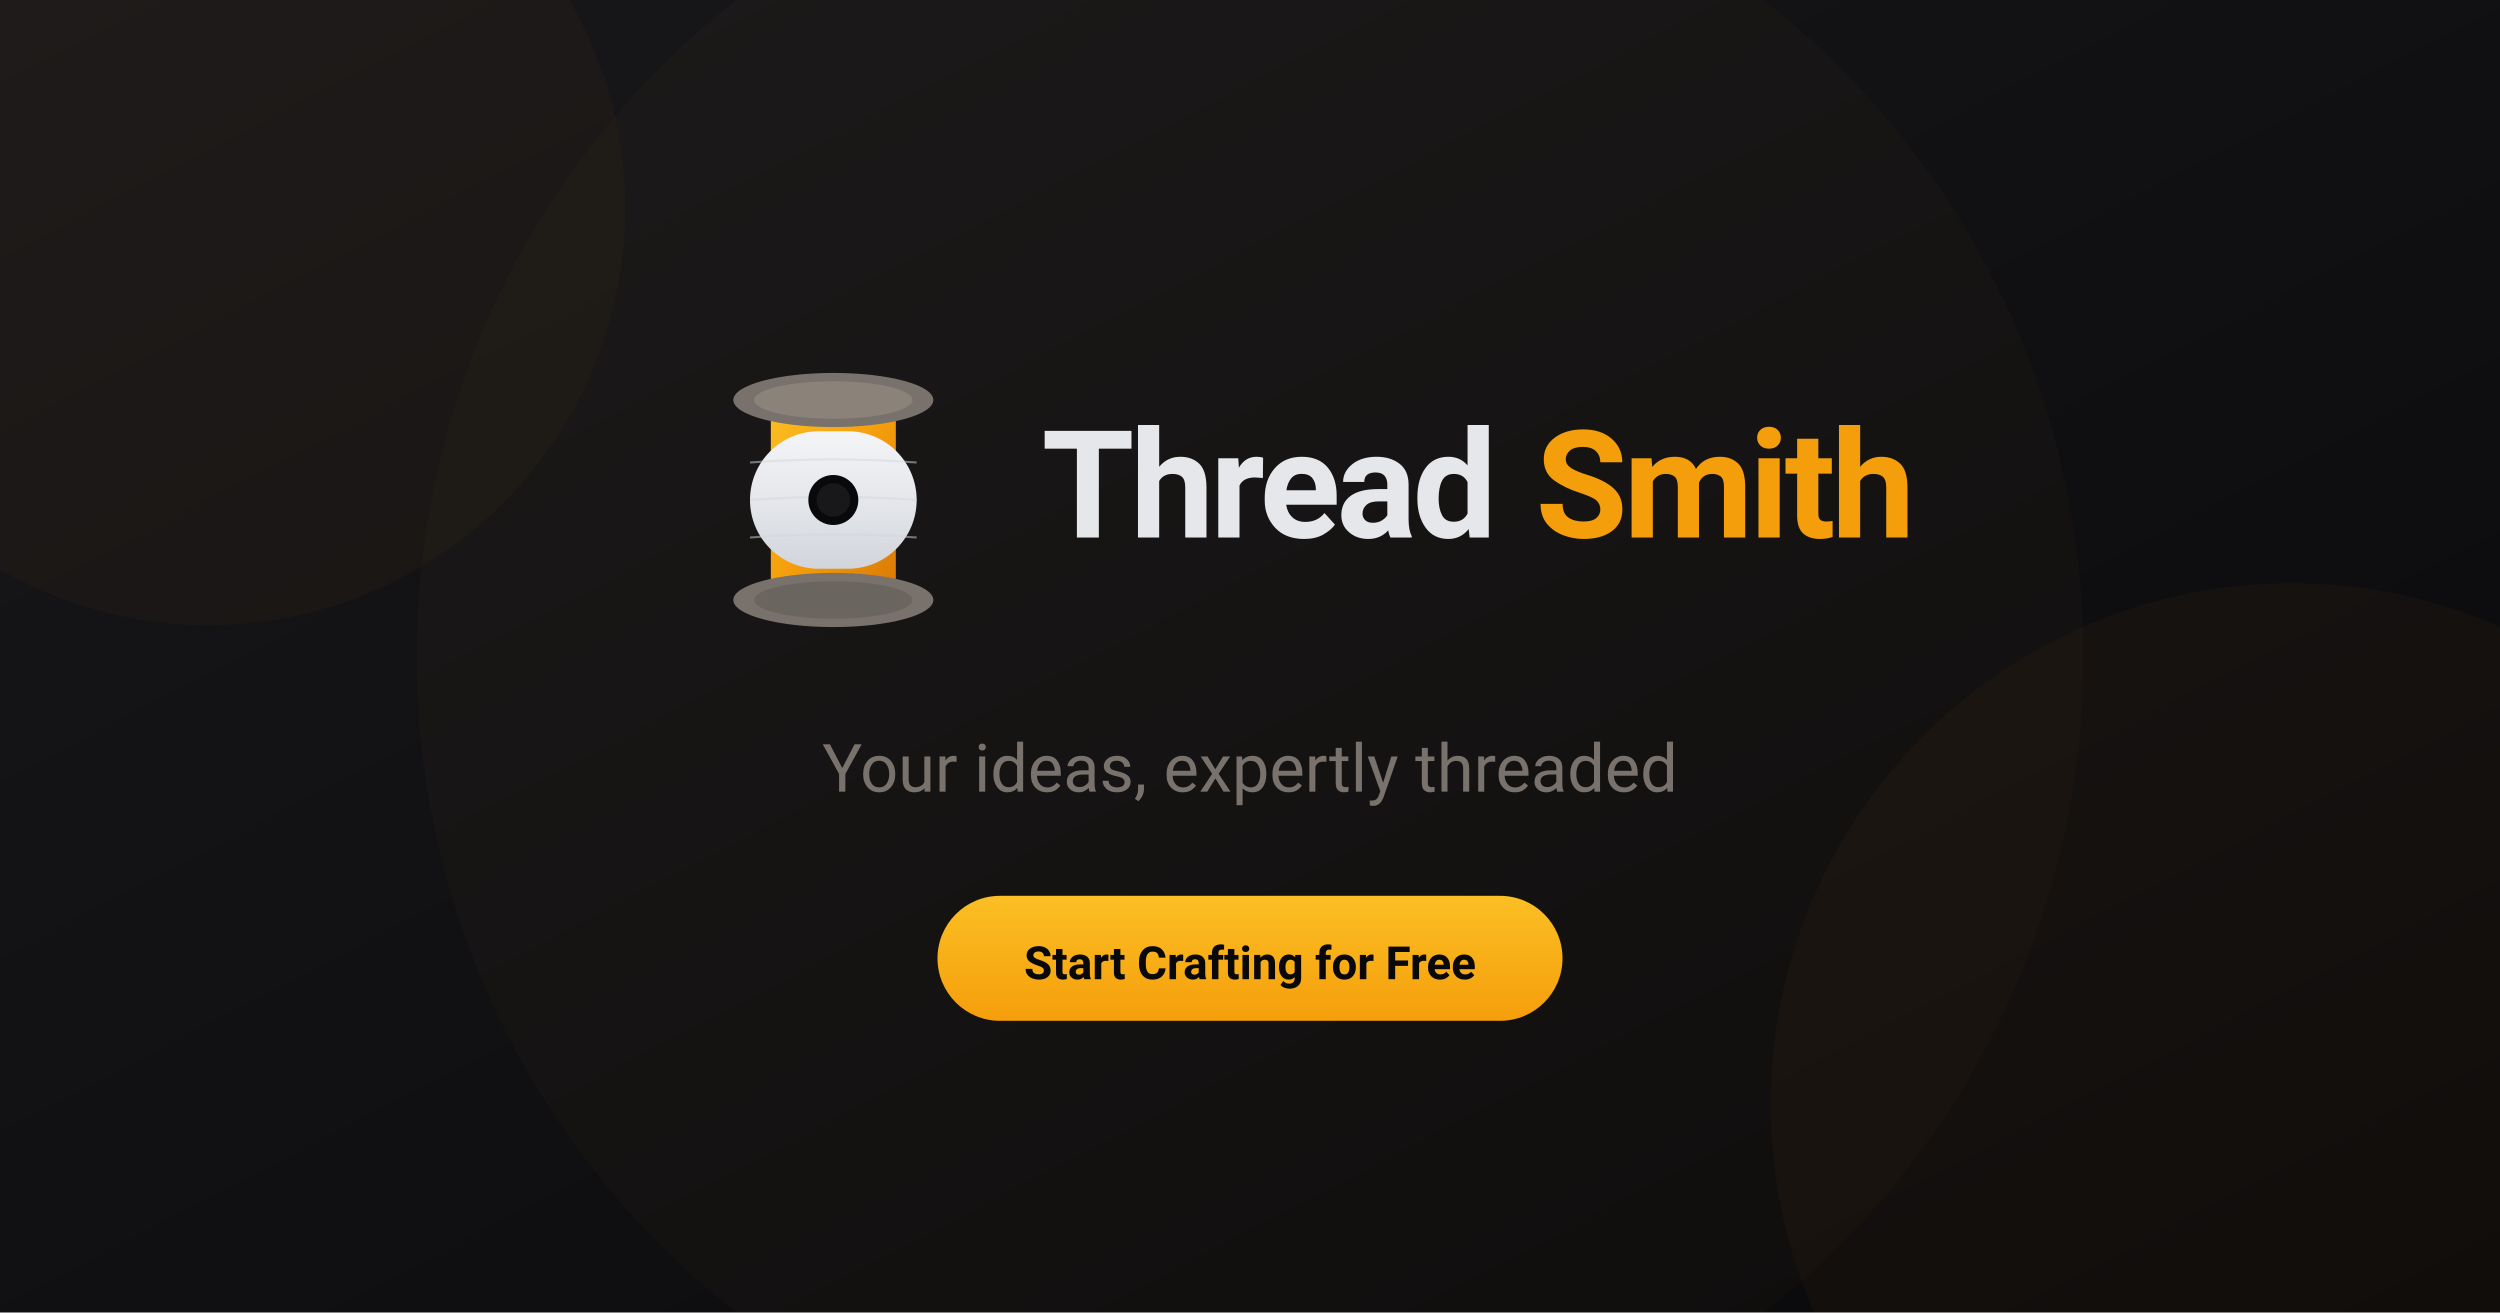
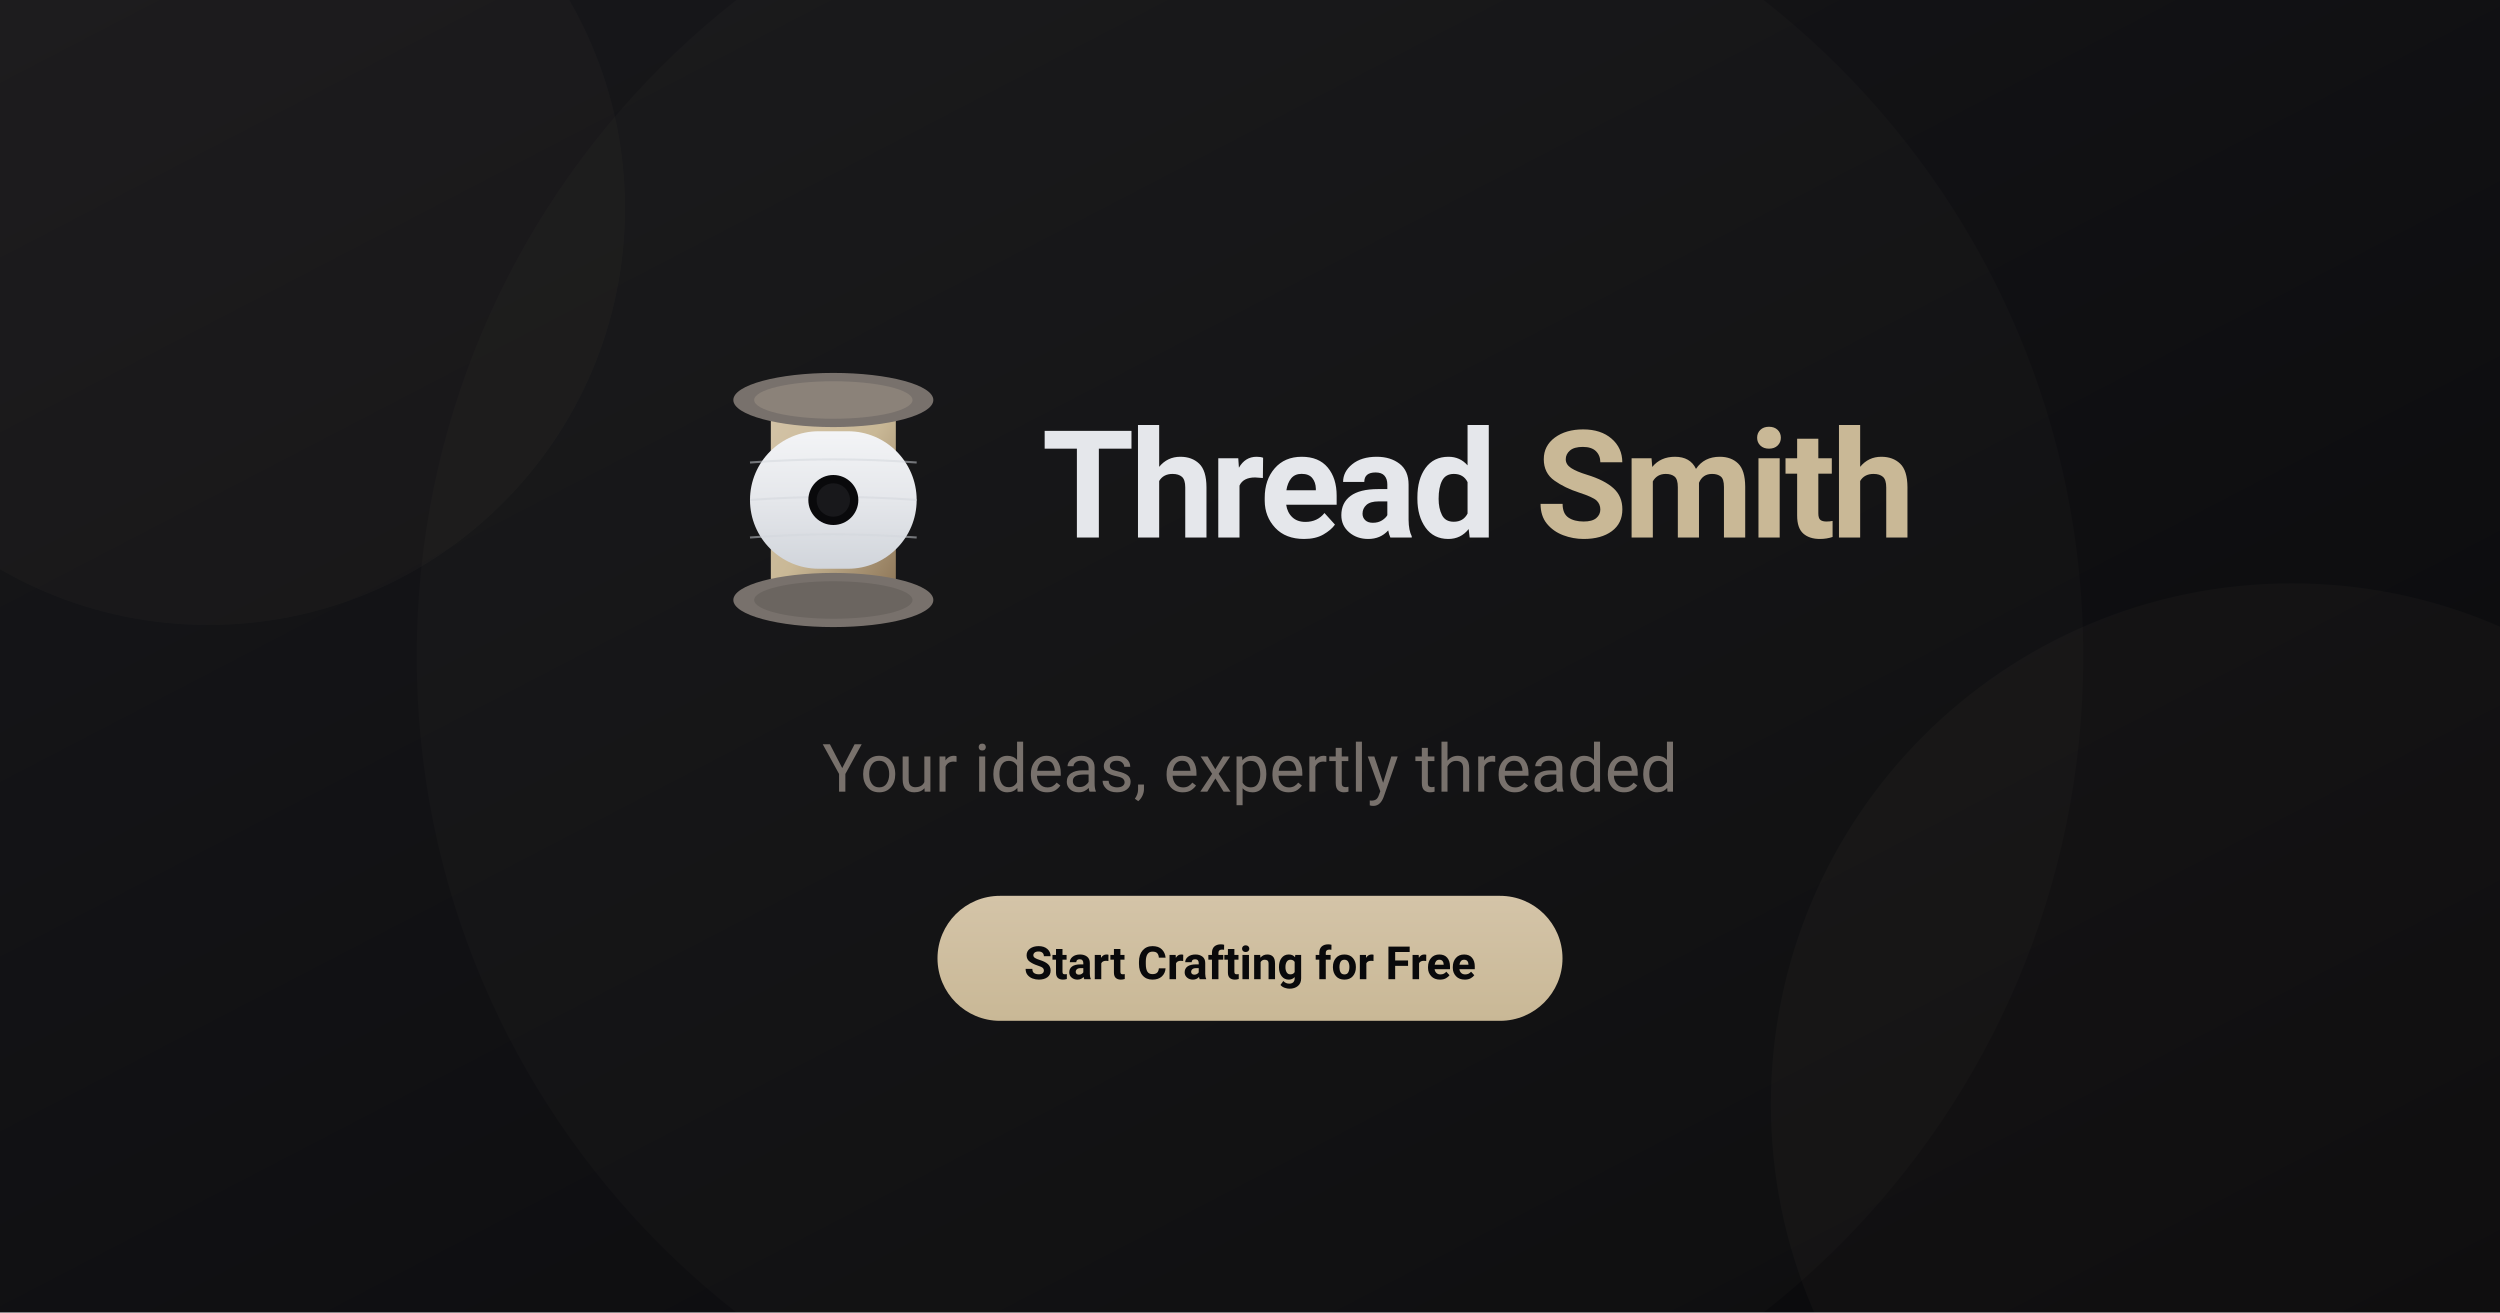
<svg xmlns="http://www.w3.org/2000/svg" viewBox="0 0 1200 630" width="1200" height="630">
  <defs>
    <linearGradient id="bgGrad" x1="0%" y1="0%" x2="100%" y2="100%">
      <stop offset="0%" style="stop-color:#18181B" />
      <stop offset="100%" style="stop-color:#09090B" />
    </linearGradient>
-     <linearGradient id="goldGrad" x1="0%" y1="0%" x2="100%" y2="100%">
-       <stop offset="0%" style="stop-color:#FBBF24" />
-       <stop offset="50%" style="stop-color:#F59E0B" />
-       <stop offset="100%" style="stop-color:#D97706" />
+     <linearGradient id="sandGrad" x1="0%" y1="0%" x2="100%" y2="100%">
+       <stop offset="0%" style="stop-color:#D4C4A8" />
+       <stop offset="50%" style="stop-color:#C9B896" />
+       <stop offset="100%" style="stop-color:#8B7355" />
    </linearGradient>
    <linearGradient id="threadGrad" x1="0%" y1="0%" x2="0%" y2="100%">
      <stop offset="0%" style="stop-color:#F3F4F6" />
      <stop offset="50%" style="stop-color:#E5E7EB" />
      <stop offset="100%" style="stop-color:#D1D5DB" />
    </linearGradient>
    <linearGradient id="buttonGrad" x1="0%" y1="0%" x2="0%" y2="100%">
-       <stop offset="0%" style="stop-color:#FBBF24" />
-       <stop offset="100%" style="stop-color:#F59E0B" />
+       <stop offset="0%" style="stop-color:#D4C4A8" />
+       <stop offset="100%" style="stop-color:#C9B896" />
    </linearGradient>
  </defs>
  <rect width="1200" height="630" fill="url(#bgGrad)" />
-   <circle cx="100" cy="100" r="200" fill="#F59E0B" opacity="0.03" />
-   <circle cx="1100" cy="530" r="250" fill="#F59E0B" opacity="0.03" />
-   <circle cx="600" cy="315" r="400" fill="#F59E0B" opacity="0.02" />
+   <circle cx="100" cy="100" r="200" fill="#C9B896" opacity="0.03" />
+   <circle cx="1100" cy="530" r="250" fill="#C9B896" opacity="0.03" />
+   <circle cx="600" cy="315" r="400" fill="#C9B896" opacity="0.02" />
  <g transform="translate(600, 240)">
    <g transform="translate(-200, 0)">
-       <rect x="-30" y="-48" width="60" height="96" rx="3" fill="url(#goldGrad)" />
+       <rect x="-30" y="-48" width="60" height="96" rx="3" fill="url(#sandGrad)" />
      <rect x="-40" y="-33" width="80" height="66" rx="33" fill="url(#threadGrad)" />
      <path d="M-40 -18 Q0 -21 40 -18" stroke="#D1D5DB" stroke-width="1" fill="none" opacity="0.5" />
      <path d="M-40 0 Q0 -3 40 0" stroke="#D1D5DB" stroke-width="1" fill="none" opacity="0.5" />
      <path d="M-40 18 Q0 15 40 18" stroke="#D1D5DB" stroke-width="1" fill="none" opacity="0.5" />
      <circle cx="0" cy="0" r="12" fill="#09090B" />
      <circle cx="0" cy="0" r="8" fill="#18181B" />
      <ellipse cx="0" cy="-48" rx="48" ry="13" fill="#78716C" />
      <ellipse cx="0" cy="-48" rx="38" ry="9" fill="#8B8279" />
      <ellipse cx="0" cy="48" rx="48" ry="13" fill="#78716C" />
      <ellipse cx="0" cy="48" rx="38" ry="9" fill="#6B6560" />
    </g>
    <text x="-100" y="18" font-family="system-ui, -apple-system, 'Segoe UI', Roboto, sans-serif" font-size="72" font-weight="600" letter-spacing="-2" fill="#E5E7EB">Thread</text>
-     <text x="137" y="18" font-family="system-ui, -apple-system, 'Segoe UI', Roboto, sans-serif" font-size="72" font-weight="700" letter-spacing="-2" fill="#F59E0B">Smith</text>
+     <text x="137" y="18" font-family="system-ui, -apple-system, 'Segoe UI', Roboto, sans-serif" font-size="72" font-weight="700" letter-spacing="-2" fill="#C9B896">Smith</text>
  </g>
  <text x="600" y="380" font-family="system-ui, -apple-system, 'Segoe UI', Roboto, sans-serif" font-size="32" font-weight="400" fill="#78716C" text-anchor="middle">
    Your ideas, expertly threaded
  </text>
  <rect x="450" y="430" width="300" height="60" rx="30" fill="url(#buttonGrad)" />
  <text x="600" y="470" font-family="system-ui, -apple-system, 'Segoe UI', Roboto, sans-serif" font-size="22" font-weight="600" fill="#09090B" text-anchor="middle">
    Start Crafting for Free
  </text>
</svg>
